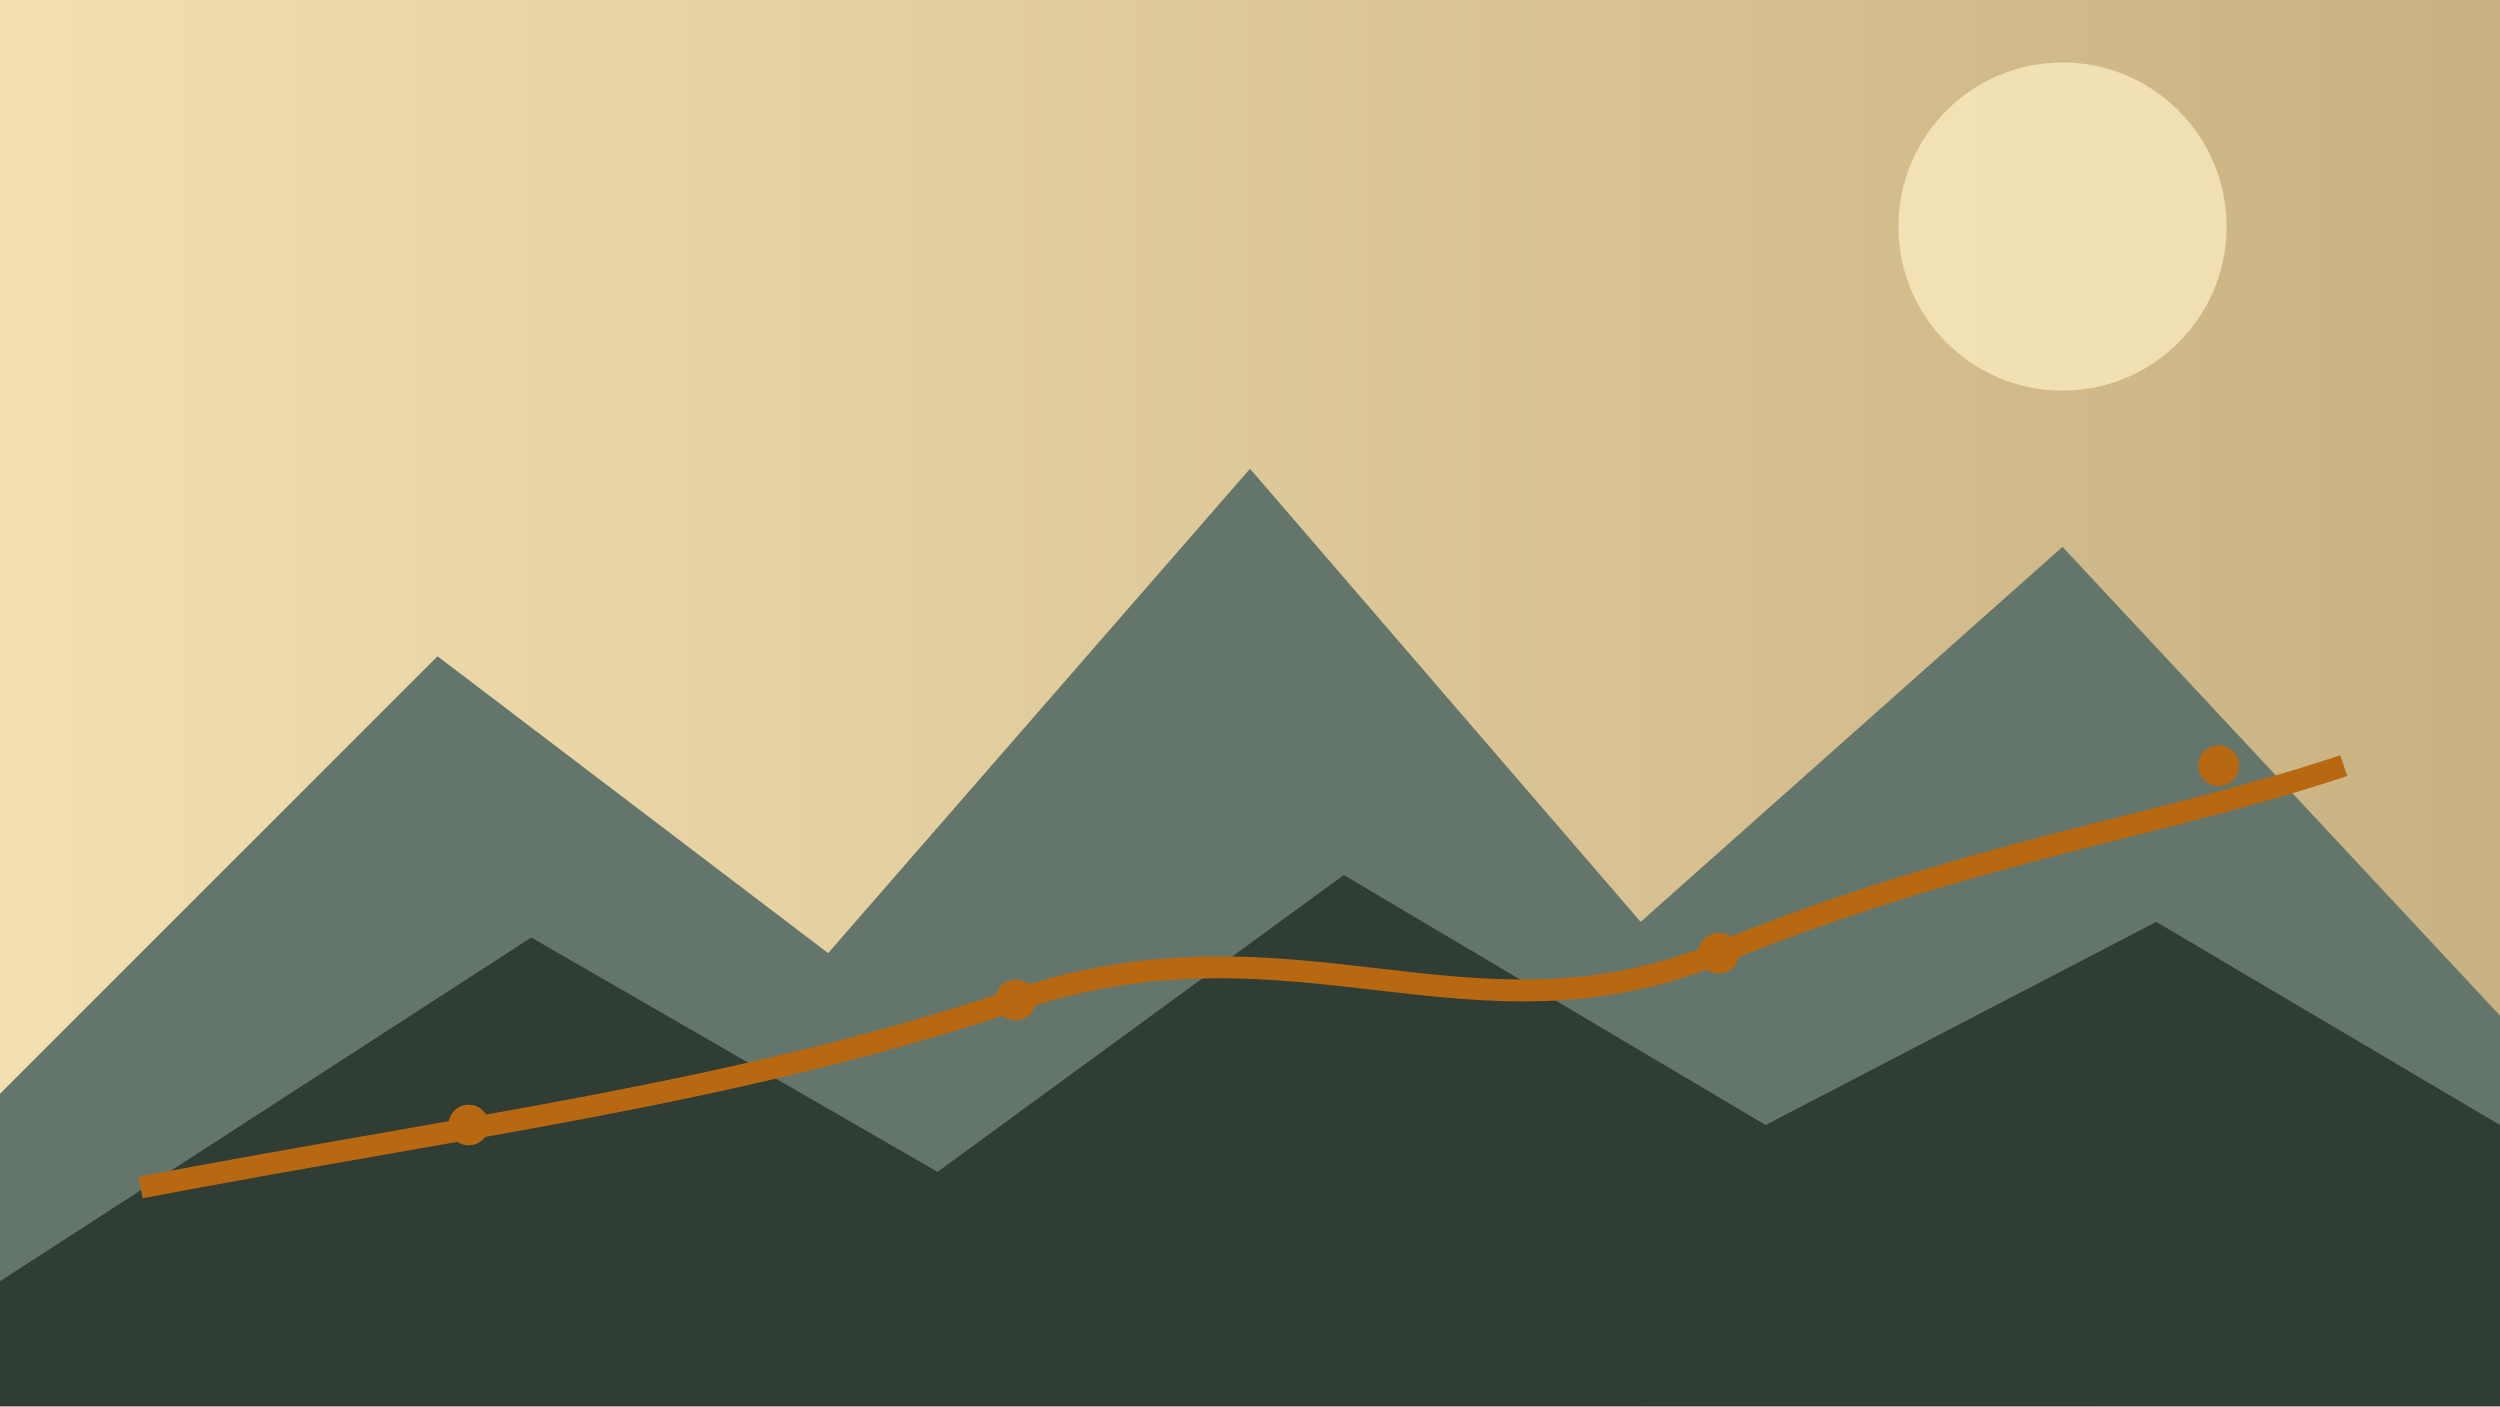
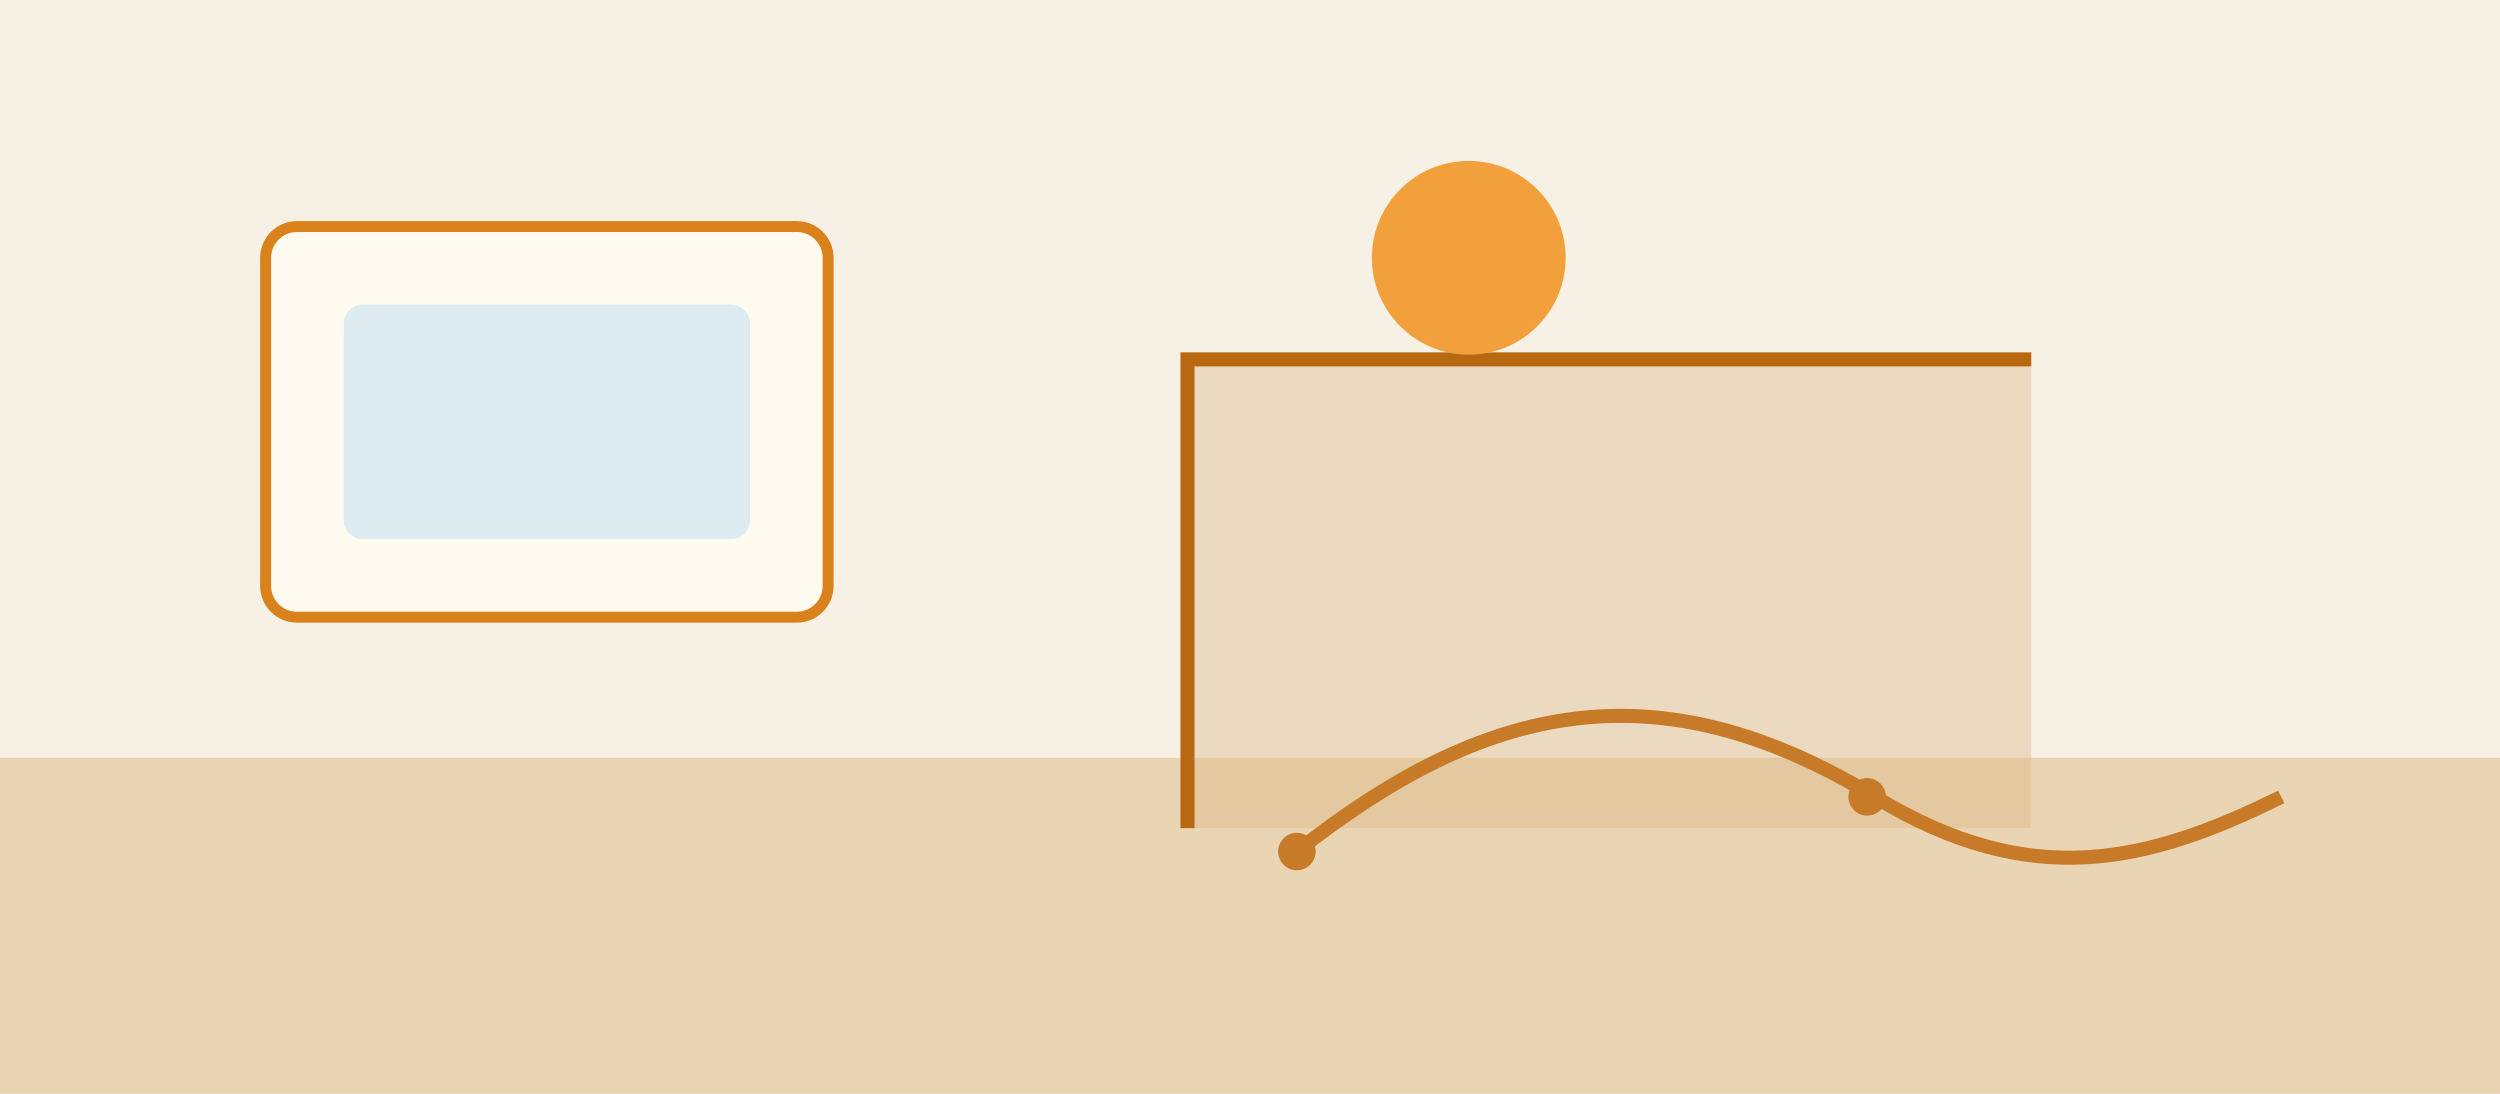
- <svg xmlns="http://www.w3.org/2000/svg" viewBox="0 0 1600 900">
-   <defs>
-     <linearGradient id="g">
-       <stop stop-color="#f3dfb0" />
-       <stop offset="1" stop-color="#c9b281" />
-     </linearGradient>
-   </defs>
-   <rect width="1600" height="900" fill="url(#g)" />
-   <circle cx="1320" cy="145" r="105" fill="#fff2c8" opacity=".68" />
-   <path d="M0 700 280 420 530 610 800 300 1050 590 1320 350 1600 650V900H0z" fill="#64766b" />
-   <path d="M0 820 340 600 600 750 860 560 1130 720 1380 590 1600 720V900H0z" fill="#303d34" />
-   <path d="M90 760C300 720 470 700 650 640s290 35 450-30 280-80 400-120" fill="none" stroke="#b96812" stroke-width="14" />
-   <g fill="#b96812">
-     <circle cx="300" cy="720" r="13" />
-     <circle cx="650" cy="640" r="13" />
-     <circle cx="1100" cy="610" r="13" />
-     <circle cx="1420" cy="490" r="13" />
-   </g>
+ <svg xmlns="http://www.w3.org/2000/svg" viewBox="0 0 1600 700">
+   <rect width="1600" height="700" fill="#f7f1e5" />
+   <rect y="485" width="1600" height="215" fill="#e9d5b4" />
+   <rect x="170" y="145" width="360" height="250" rx="20" fill="#fffaf0" stroke="#d9821b" stroke-width="7" />
+   <rect x="220" y="195" width="260" height="150" rx="12" fill="#dcecf0" />
+   <path d="M760 530V230h540v300" fill="#d8b07a" opacity=".35" />
+   <path d="M760 530V230h540" fill="none" stroke="#b96812" stroke-width="9" />
+   <circle cx="940" cy="165" r="62" fill="#f2a03b" />
+   <path d="M830 545c120-95 230-120 370-35 100 61 175 42 260 0" fill="none" stroke="#c77a27" stroke-width="9" />
+   <circle cx="830" cy="545" r="12" fill="#c77a27" />
+   <circle cx="1195" cy="510" r="12" fill="#c77a27" />
</svg>
